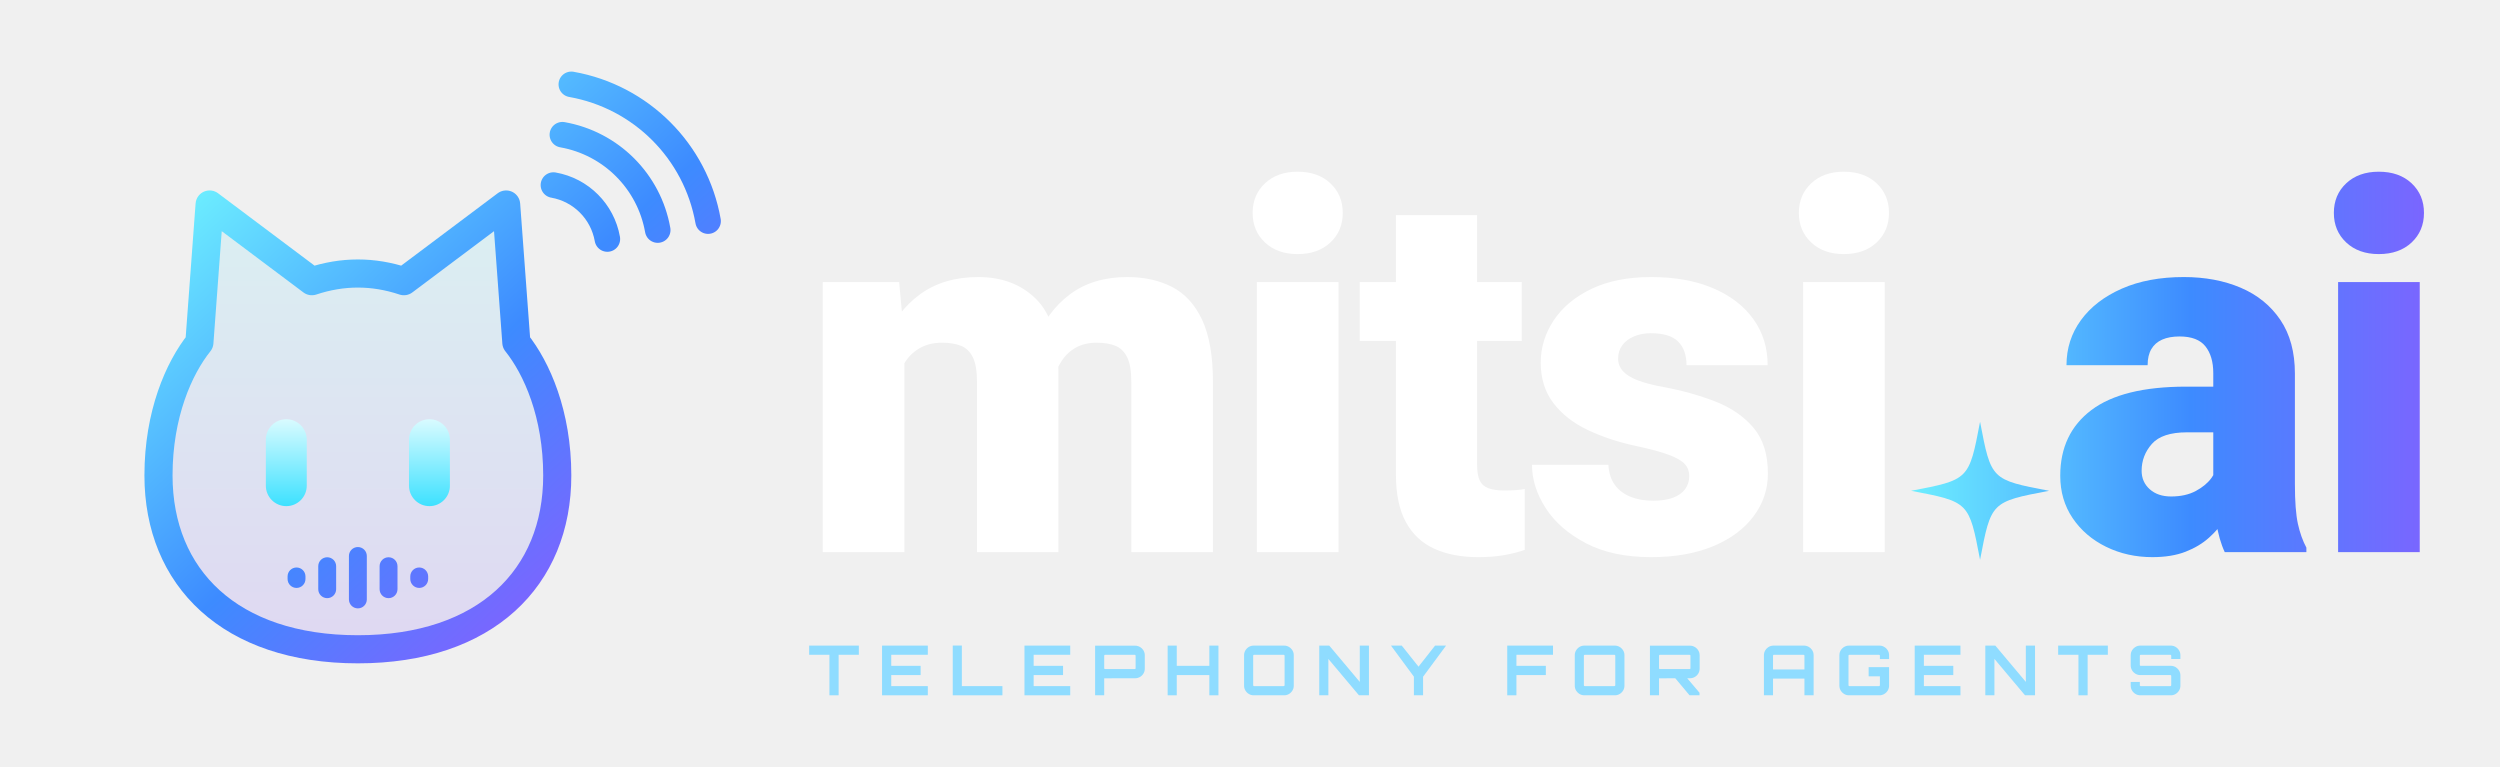
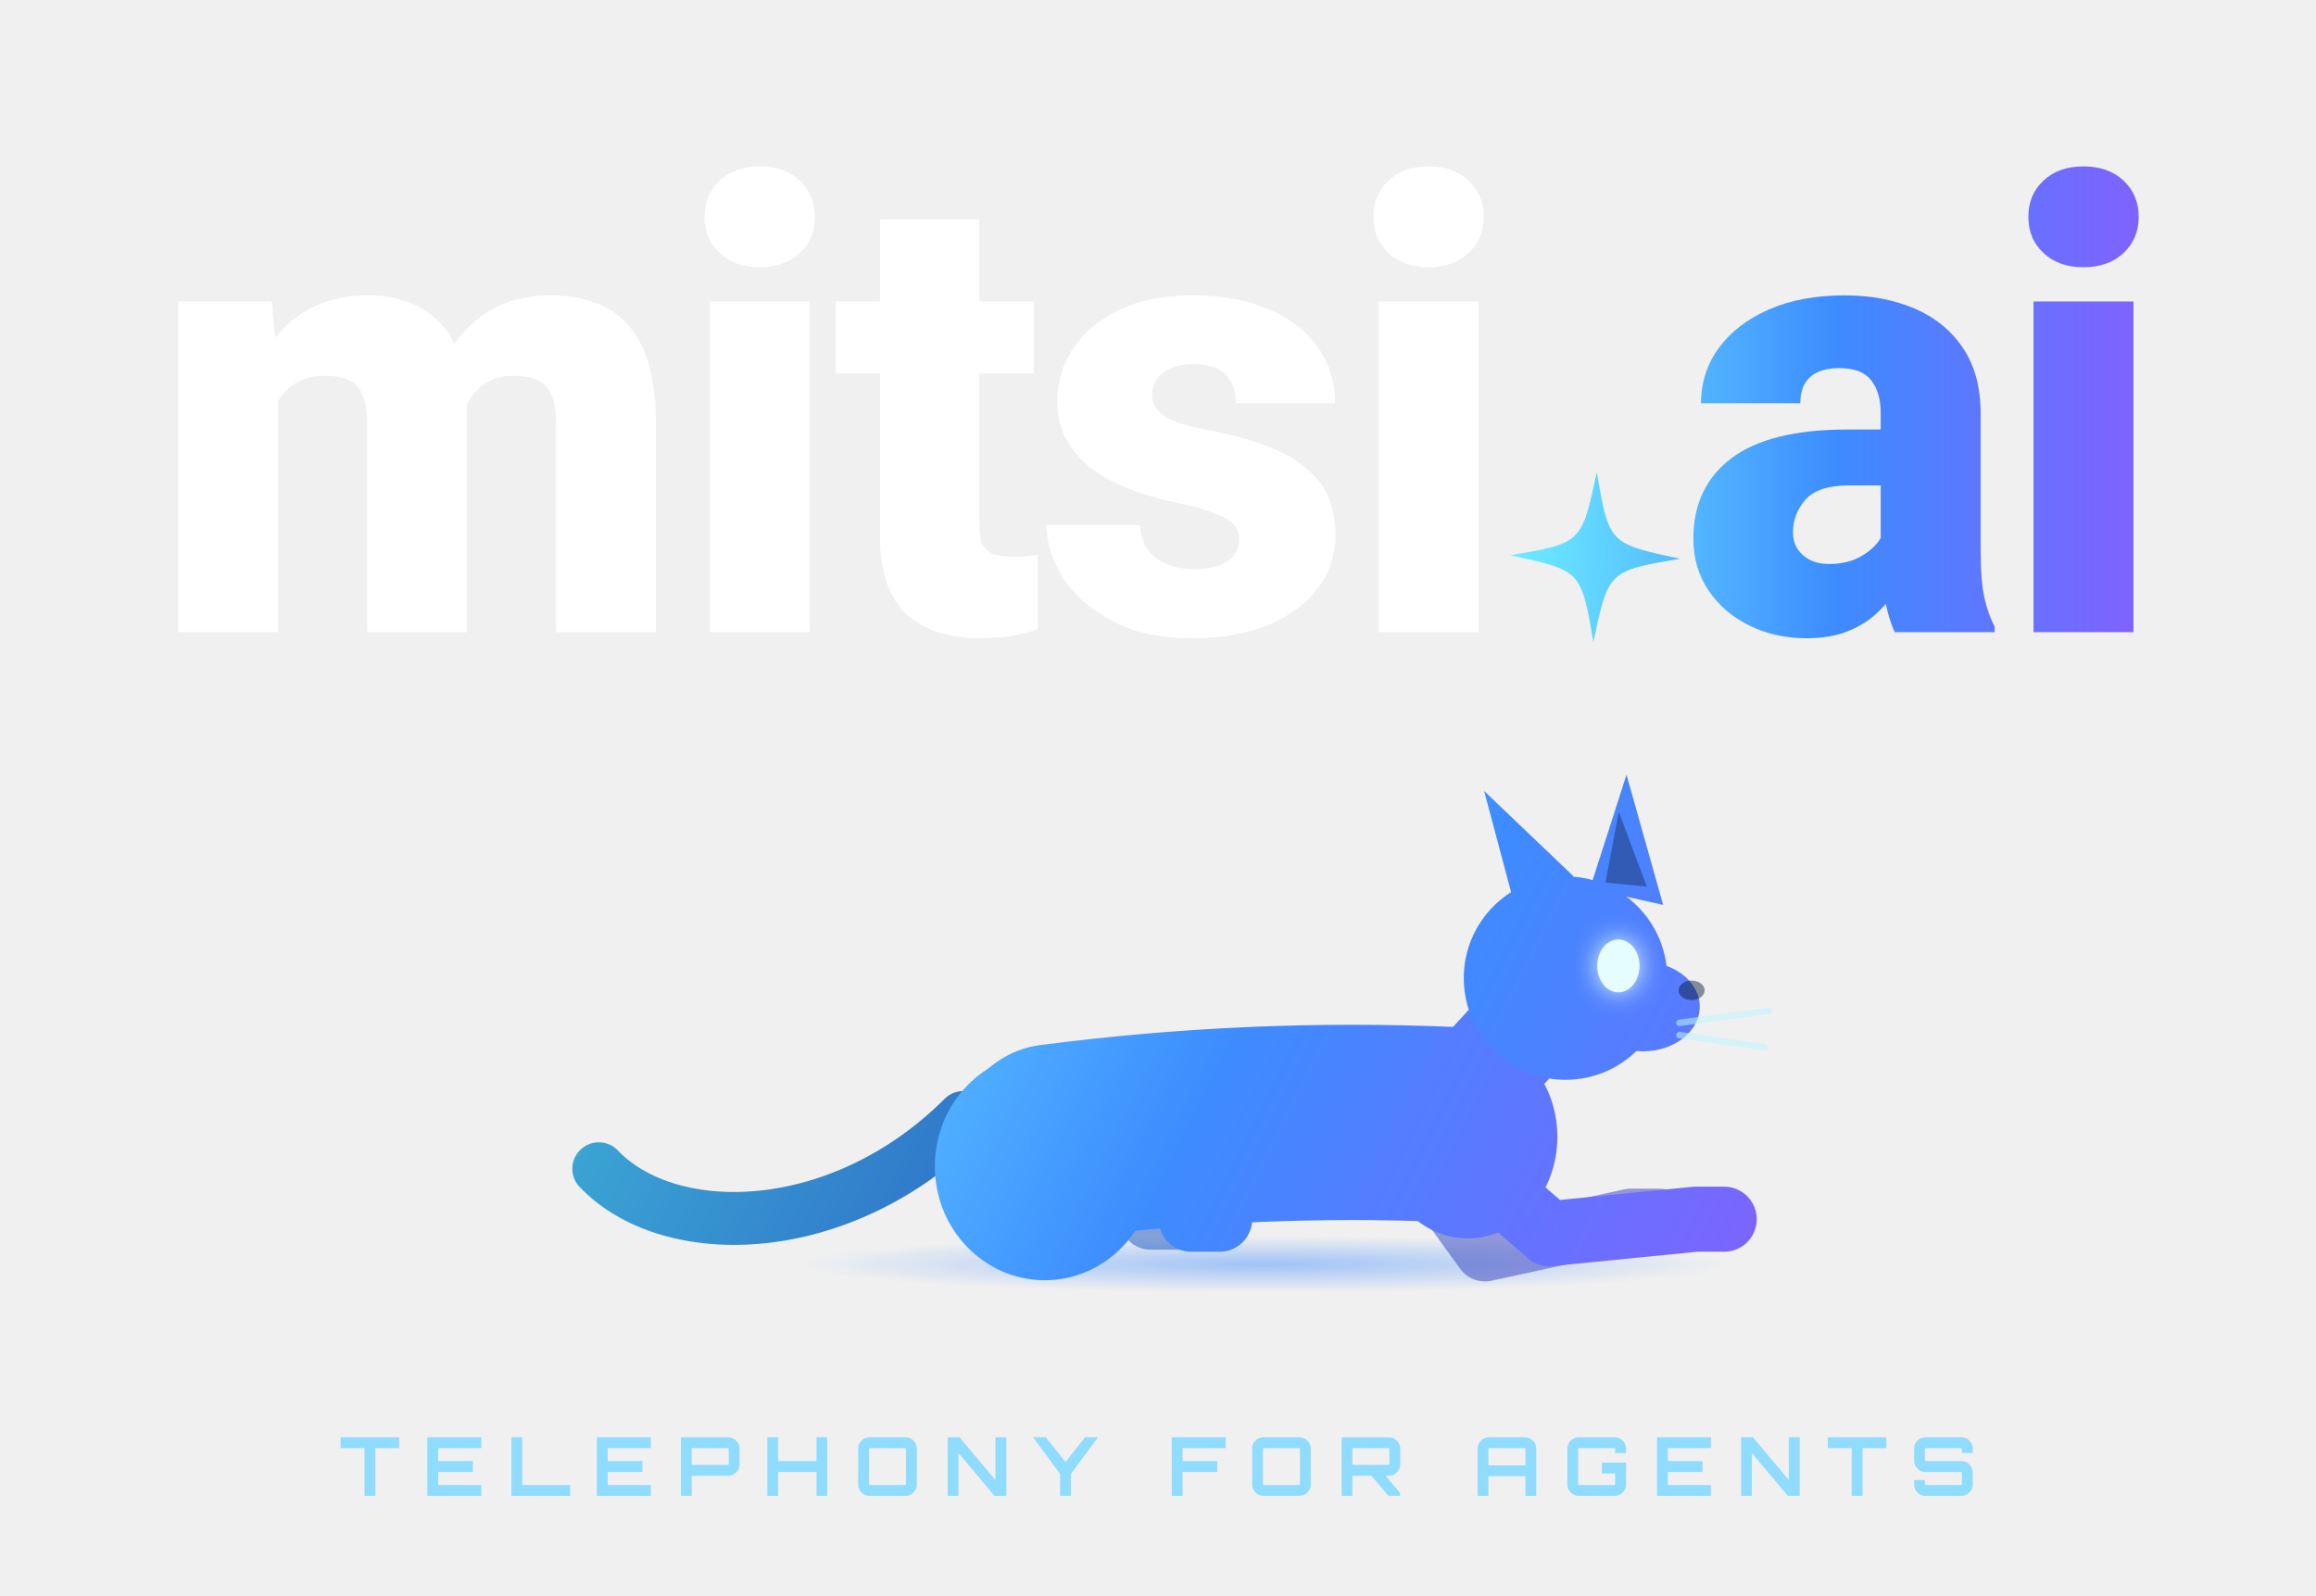
- <svg xmlns="http://www.w3.org/2000/svg" viewBox="-20 -40 978 300" role="img" aria-label="mitsi.ai">
+ <svg xmlns="http://www.w3.org/2000/svg" viewBox="-370 -400 740 510" role="img" aria-label="mitsi.ai">
  <defs>
-     <linearGradient id="gStroke" x1="40" y1="40" x2="200" y2="215" gradientUnits="userSpaceOnUse">
-       <stop offset="0" stop-color="#6ff3ff" />
-       <stop offset=".55" stop-color="#3d8bff" />
-       <stop offset="1" stop-color="#8a5cff" />
-     </linearGradient>
-     <linearGradient id="gFill" x1="0" y1="40" x2="0" y2="215" gradientUnits="userSpaceOnUse">
-       <stop offset="0" stop-color="#6ff3ff" stop-opacity=".16" />
-       <stop offset="1" stop-color="#8a5cff" stop-opacity=".16" />
-     </linearGradient>
-     <linearGradient id="gEye" x1="0" y1="124" x2="0" y2="158" gradientUnits="userSpaceOnUse">
-       <stop offset="0" stop-color="#d9fbff" />
-       <stop offset="1" stop-color="#3de1ff" />
-     </linearGradient>
-     <linearGradient id="gAi" x1="430" y1="0" x2="660" y2="0" gradientUnits="userSpaceOnUse">
+     <linearGradient id="mcG" gradientUnits="userSpaceOnUse" x1="-150" y1="-140" x2="150" y2="10">
      <stop offset="0" stop-color="#6ff3ff" />
      <stop offset=".5" stop-color="#3d8bff" />
      <stop offset="1" stop-color="#8a5cff" />
    </linearGradient>
+     <linearGradient id="mcGf" gradientUnits="userSpaceOnUse" x1="-150" y1="-140" x2="150" y2="10">
+       <stop offset="0" stop-color="#3fb6d8" />
+       <stop offset=".5" stop-color="#2a5fc4" />
+       <stop offset="1" stop-color="#5a3cc0" />
+     </linearGradient>
+     <linearGradient id="mcAi" gradientUnits="userSpaceOnUse" x1="430" y1="0" x2="650" y2="0">
+       <stop offset="0" stop-color="#6ff3ff" />
+       <stop offset=".5" stop-color="#3d8bff" />
+       <stop offset="1" stop-color="#8a5cff" />
+     </linearGradient>
+     <radialGradient id="mcSh">
+       <stop offset="0" stop-color="#3d8bff" stop-opacity=".45" />
+       <stop offset="1" stop-color="#3d8bff" stop-opacity="0" />
+     </radialGradient>
+     <filter id="mcGlow" x="-50%" y="-50%" width="200%" height="200%">
+       <feGaussianBlur stdDeviation="3" />
+       <feMerge>
+         <feMergeNode />
+         <feMergeNode in="SourceGraphic" />
+       </feMerge>
+     </filter>
  </defs>
-   <style />
-   <g class="icon">
-     <path class="head-fill" d="M120,214 C70,214 42,186 42,146 C42,122 50,104 58,94 L62,40 L102,70 C108,68 114,67 120,67 C126,67 132,68 138,70 L178,40 L182,94 C190,104 198,122 198,146 C198,186 170,214 120,214 Z" fill="url(#gFill)" />
-     <path class="head" d="M120,214 C70,214 42,186 42,146 C42,122 50,104 58,94 L62,40 L102,70 C108,68 114,67 120,67 C126,67 132,68 138,70 L178,40 L182,94 C190,104 198,122 198,146 C198,186 170,214 120,214 Z" pathLength="1" fill="none" stroke="url(#gStroke)" stroke-width="11" stroke-linejoin="round" stroke-linecap="round" />
-     <g class="eyes">
-       <rect class="eye" x="84" y="124" width="16" height="34" rx="8" fill="url(#gEye)" />
-       <rect class="eye" x="140" y="124" width="16" height="34" rx="8" fill="url(#gEye)" />
+   <g transform="translate(-322.9141 -198)">
+     <path d="M41.797 0.0H9.863V-105.664H39.746L41.797 -83.398ZM29.59 -55.762Q29.492 -70.801 34.131 -82.52Q38.77 -94.238 47.998 -100.928Q57.227 -107.617 70.703 -107.617Q84.668 -107.617 93.359 -98.975Q102.051 -90.332 102.051 -70.508V0.0H70.215V-66.309Q70.215 -72.852 68.604 -76.172Q66.992 -79.492 63.965 -80.713Q60.938 -81.934 56.543 -81.934Q51.855 -81.934 48.291 -80.078Q44.727 -78.223 42.334 -74.756Q39.941 -71.289 38.77 -66.602Q37.598 -61.914 37.598 -56.25ZM88.672 -55.957Q88.574 -70.801 93.066 -82.471Q97.559 -94.141 106.592 -100.879Q115.625 -107.617 129.004 -107.617Q139.062 -107.617 146.582 -103.711Q154.102 -99.805 158.301 -90.82Q162.5 -81.836 162.5 -66.602V0.0H130.566V-66.699Q130.566 -73.047 128.906 -76.318Q127.246 -79.59 124.268 -80.762Q121.289 -81.934 116.992 -81.934Q112.402 -81.934 108.984 -80.078Q105.566 -78.223 103.32 -74.805Q101.074 -71.387 99.902 -66.748Q98.73 -62.109 98.73 -56.543Z" fill="#ffffff" transform="translate(0 -4.904191076674913e-32) rotate(0 86.18164 0)" opacity="1" />
+     <path d="M195.609 -148.828Q203.617 -148.828 208.451 -144.287Q213.285 -139.746 213.285 -132.715Q213.285 -125.684 208.451 -121.143Q203.617 -116.602 195.609 -116.602Q187.699 -116.602 182.865 -121.143Q178.031 -125.684 178.031 -132.715Q178.031 -139.746 182.865 -144.287Q187.699 -148.828 195.609 -148.828ZM211.625 0.0H179.691V-105.664H211.625Z" fill="#ffffff" transform="translate(0 -8.586318045094636e-24) rotate(0 195.6094 0)" opacity="1" />
+     <path d="M283.309 -82.617H219.93V-105.664H283.309ZM265.828 -131.836V-34.375Q265.828 -30.273 266.854 -28.076Q267.879 -25.879 270.271 -25.0Q272.664 -24.121 276.473 -24.121Q279.109 -24.121 281.062 -24.268Q283.016 -24.414 284.48 -24.707V-0.879Q280.477 0.488 276.082 1.221Q271.688 1.953 266.316 1.953Q256.258 1.953 249.031 -1.367Q241.805 -4.688 237.947 -11.816Q234.09 -18.945 234.09 -30.371V-131.836Z" fill="#ffffff" transform="translate(0 -1.2700074854472193e-20) rotate(0 253.0352 0)" opacity="1" />
+     <path d="M333.898 1.953Q318.762 1.953 308.361 -3.516Q297.961 -8.984 292.639 -17.285Q287.316 -25.586 287.316 -34.18H317.199Q317.492 -29.297 319.787 -26.221Q322.082 -23.145 325.939 -21.631Q329.797 -20.117 334.68 -20.117Q339.367 -20.117 342.492 -21.289Q345.617 -22.461 347.229 -24.658Q348.84 -26.855 348.84 -29.785Q348.84 -32.52 347.131 -34.424Q345.422 -36.328 340.93 -38.037Q336.438 -39.746 328.137 -41.504Q317.59 -43.75 309.094 -47.803Q300.598 -51.855 295.666 -58.35Q290.734 -64.844 290.734 -74.121Q290.734 -83.008 295.812 -90.674Q300.891 -98.34 310.559 -102.979Q320.227 -107.617 333.898 -107.617Q347.961 -107.617 358.215 -103.223Q368.469 -98.828 373.986 -91.064Q379.504 -83.301 379.504 -73.145H347.766Q347.766 -79.102 344.494 -82.373Q341.223 -85.645 333.801 -85.645Q330.09 -85.645 327.16 -84.375Q324.23 -83.105 322.619 -80.908Q321.008 -78.711 321.008 -75.684Q321.008 -72.949 322.863 -70.85Q324.719 -68.75 328.625 -67.236Q332.531 -65.723 338.977 -64.551Q349.914 -62.5 359.143 -58.887Q368.371 -55.273 373.986 -48.633Q379.602 -41.992 379.602 -30.762Q379.602 -21.484 373.986 -14.014Q368.371 -6.543 358.117 -2.295Q347.863 1.953 333.898 1.953Z" fill="#ffffff" transform="translate(0 -1.73607780389392e-17) rotate(0 334.6309 0)" opacity="1" />
+     <path d="M409.293 -148.828Q417.301 -148.828 422.135 -144.287Q426.969 -139.746 426.969 -132.715Q426.969 -125.684 422.135 -121.143Q417.301 -116.602 409.293 -116.602Q401.383 -116.602 396.549 -121.143Q391.715 -125.684 391.715 -132.715Q391.715 -139.746 396.549 -144.287Q401.383 -148.828 409.293 -148.828ZM425.309 0.0H393.375V-105.664H425.309Z" fill="#ffffff" transform="translate(0 -5.028638237891815e-16) rotate(0 409.293 0)" opacity="1" />
+     <path d="M462.568,-51C466.888,-28.32 466.888,-28.32 489.568,-24C466.888,-19.68 466.888,-19.68 462.568,3C458.248,-19.68 458.248,-19.68 435.568,-24C458.248,-28.32 458.248,-28.32 462.568,-51Z" fill="url(#mcAi)" transform="translate(462.5684 -24) rotate(1.15731) scale(1.007715) translate(-462.5684 24)" opacity="1" />
+     <path d="M553.832 -70.02Q553.832 -76.66 550.756 -80.518Q547.68 -84.375 540.648 -84.375Q536.645 -84.375 533.861 -83.154Q531.078 -81.934 529.613 -79.443Q528.148 -76.953 528.148 -73.145H496.41Q496.41 -83.008 502.074 -90.771Q507.738 -98.535 518.041 -103.076Q528.344 -107.617 542.309 -107.617Q554.809 -107.617 564.623 -103.418Q574.438 -99.219 580.102 -90.82Q585.766 -82.422 585.766 -69.824V-26.66Q585.766 -16.406 586.938 -11.084Q588.109 -5.762 590.258 -1.758V0.0H558.324Q556.078 -4.785 554.955 -11.816Q553.832 -18.848 553.832 -26.367ZM557.836 -46.875H543.578Q533.812 -46.875 529.809 -42.334Q525.805 -37.793 525.805 -31.836Q525.805 -27.441 528.979 -24.609Q532.152 -21.777 537.328 -21.777Q542.992 -21.777 546.996 -23.926Q551.0 -26.074 553.148 -29.053Q555.297 -32.031 555.199 -34.473L562.719 -20.996Q561.059 -17.09 558.52 -13.086Q555.98 -9.082 552.172 -5.664Q548.363 -2.246 542.943 -0.146Q537.523 1.953 530.004 1.953Q520.141 1.953 511.889 -2.1Q503.637 -6.152 498.803 -13.33Q493.969 -20.508 493.969 -29.883Q493.969 -46.387 506.127 -55.566Q518.285 -64.746 543.188 -64.746H557.836Z" fill="url(#mcAi)" transform="translate(0 -9.565332670523128e-17) rotate(0 541.9668 0)" opacity="1" />
+     <path d="M618.582 -148.828Q626.59 -148.828 631.424 -144.287Q636.258 -139.746 636.258 -132.715Q636.258 -125.684 631.424 -121.143Q626.59 -116.602 618.582 -116.602Q610.672 -116.602 605.838 -121.143Q601.004 -125.684 601.004 -132.715Q601.004 -139.746 605.838 -144.287Q610.672 -148.828 618.582 -148.828ZM634.598 0.0H602.664V-105.664H634.598Z" fill="url(#mcAi)" transform="translate(0 -4.26678209727897e-19) rotate(0 618.582 0)" opacity="1" />
+   </g>
+   <path d="M8.164 0.0V-15.262H0.52V-18.72H19.24V-15.262H11.622V0.0ZM28.242 0.0V-18.72H45.48V-15.262H31.7V-11.102H42.776V-7.618H31.7V-3.458H45.48V0.0ZM55.132 0.0V-18.746H58.564V-3.458H73.852V0.0ZM82.412 0.0V-18.72H99.65V-15.262H85.87V-11.102H96.946V-7.618H85.87V-3.458H99.65V0.0ZM109.276 0.0V-18.694H124.356Q125.344 -18.694 126.176 -18.2Q127.008 -17.706 127.502 -16.887Q127.996 -16.068 127.996 -15.08V-10.036Q127.996 -9.048 127.502 -8.216Q127.008 -7.384 126.176 -6.903Q125.344 -6.422 124.356 -6.422L112.708 -6.396V0.0ZM113.02 -9.88H124.2Q124.33 -9.88 124.434 -9.958Q124.538 -10.036 124.538 -10.166V-14.95Q124.538 -15.08 124.434 -15.171Q124.33 -15.262 124.2 -15.262H113.02Q112.89 -15.262 112.799 -15.171Q112.708 -15.08 112.708 -14.95V-10.166Q112.708 -10.036 112.799 -9.958Q112.89 -9.88 113.02 -9.88ZM136.868 0.0V-18.72H140.3V-11.102H152.572V-18.72H156.004V0.0H152.572V-7.618H140.3V0.0ZM169.53 0.0Q168.542 0.0 167.723 -0.494Q166.904 -0.988 166.41 -1.807Q165.916 -2.626 165.916 -3.614V-15.106Q165.916 -16.094 166.41 -16.913Q166.904 -17.732 167.723 -18.226Q168.542 -18.72 169.53 -18.72H181.022Q182.01 -18.72 182.829 -18.226Q183.648 -17.732 184.142 -16.913Q184.636 -16.094 184.636 -15.106V-3.614Q184.636 -2.626 184.142 -1.807Q183.648 -0.988 182.829 -0.494Q182.01 0.0 181.022 0.0ZM169.66 -3.458H180.84Q180.97 -3.458 181.074 -3.549Q181.178 -3.64 181.178 -3.77V-14.95Q181.178 -15.08 181.074 -15.171Q180.97 -15.262 180.84 -15.262H169.66Q169.53 -15.262 169.439 -15.171Q169.348 -15.08 169.348 -14.95V-3.77Q169.348 -3.64 169.439 -3.549Q169.53 -3.458 169.66 -3.458ZM194.496 0.0V-18.72H198.266L209.758 -5.044V-18.72H213.216V0.0H209.446L197.928 -13.702V0.0ZM230.408 0.0V-7.02L221.776 -18.72H225.832L232.15 -10.79L238.39 -18.72H242.524L233.866 -6.994V0.0ZM266.092 0.0V-18.72H283.33V-15.262H269.55V-11.102H280.626V-7.618H269.55V0.0ZM295.4 0.0Q294.412 0.0 293.593 -0.494Q292.774 -0.988 292.28 -1.807Q291.786 -2.626 291.786 -3.614V-15.106Q291.786 -16.094 292.28 -16.913Q292.774 -17.732 293.593 -18.226Q294.412 -18.72 295.4 -18.72H306.892Q307.88 -18.72 308.699 -18.226Q309.518 -17.732 310.012 -16.913Q310.506 -16.094 310.506 -15.106V-3.614Q310.506 -2.626 310.012 -1.807Q309.518 -0.988 308.699 -0.494Q307.88 0.0 306.892 0.0ZM295.53 -3.458H306.71Q306.84 -3.458 306.944 -3.549Q307.048 -3.64 307.048 -3.77V-14.95Q307.048 -15.08 306.944 -15.171Q306.84 -15.262 306.71 -15.262H295.53Q295.4 -15.262 295.309 -15.171Q295.218 -15.08 295.218 -14.95V-3.77Q295.218 -3.64 295.309 -3.549Q295.4 -3.458 295.53 -3.458ZM335.29 0.0 329.648 -6.734H334.146L339.034 -0.962V0.0ZM320.366 0.0V-18.694H335.446Q336.434 -18.694 337.266 -18.2Q338.098 -17.706 338.592 -16.887Q339.086 -16.068 339.086 -15.08V-10.036Q339.086 -9.048 338.592 -8.216Q338.098 -7.384 337.266 -6.903Q336.434 -6.422 335.446 -6.422L323.798 -6.396V0.0ZM324.11 -9.88H335.29Q335.42 -9.88 335.524 -9.958Q335.628 -10.036 335.628 -10.166V-14.95Q335.628 -15.08 335.524 -15.171Q335.42 -15.262 335.29 -15.262H324.11Q323.98 -15.262 323.889 -15.171Q323.798 -15.08 323.798 -14.95V-10.166Q323.798 -10.036 323.889 -9.958Q323.98 -9.88 324.11 -9.88ZM363.824 0.0V-15.106Q363.824 -16.094 364.318 -16.913Q364.812 -17.732 365.631 -18.226Q366.45 -18.72 367.438 -18.72H378.904Q379.892 -18.72 380.724 -18.226Q381.556 -17.732 382.05 -16.913Q382.544 -16.094 382.544 -15.106V0.0H379.086V-6.292H367.256V0.0H363.824ZM367.256 -9.724H379.086V-14.95Q379.086 -15.08 378.982 -15.171Q378.878 -15.262 378.748 -15.262H367.568Q367.438 -15.262 367.347 -15.171Q367.256 -15.08 367.256 -14.95V-9.724ZM396.122 0.0Q395.134 0.0 394.315 -0.494Q393.496 -0.988 393.002 -1.807Q392.508 -2.626 392.508 -3.614V-15.106Q392.508 -16.094 393.002 -16.913Q393.496 -17.732 394.315 -18.226Q395.134 -18.72 396.122 -18.72H407.588Q408.576 -18.72 409.408 -18.226Q410.24 -17.732 410.734 -16.913Q411.228 -16.094 411.228 -15.106V-13.65H407.77V-14.95Q407.77 -15.08 407.666 -15.171Q407.562 -15.262 407.432 -15.262H396.252Q396.122 -15.262 396.031 -15.171Q395.94 -15.08 395.94 -14.95V-3.77Q395.94 -3.64 396.031 -3.549Q396.122 -3.458 396.252 -3.458H407.432Q407.562 -3.458 407.666 -3.549Q407.77 -3.64 407.77 -3.77V-7.15H403.532V-10.608H411.228V-3.614Q411.228 -2.626 410.734 -1.807Q410.24 -0.988 409.408 -0.494Q408.576 0.0 407.588 0.0ZM421.14 0.0V-18.72H438.378V-15.262H424.598V-11.102H435.674V-7.618H424.598V-3.458H438.378V0.0ZM448.004 0.0V-18.72H451.774L463.266 -5.044V-18.72H466.724V0.0H462.954L451.436 -13.702V0.0ZM483.344 0.0V-15.262H475.7V-18.72H494.42V-15.262H486.802V0.0ZM506.906 0.0Q505.918 0.0 505.099 -0.494Q504.28 -0.988 503.786 -1.807Q503.292 -2.626 503.292 -3.614V-5.044H506.724V-3.77Q506.724 -3.64 506.815 -3.549Q506.906 -3.458 507.036 -3.458H518.242Q518.372 -3.458 518.463 -3.549Q518.554 -3.64 518.554 -3.77V-7.332Q518.554 -7.462 518.463 -7.54Q518.372 -7.618 518.242 -7.618H506.906Q505.918 -7.618 505.099 -8.112Q504.28 -8.606 503.786 -9.425Q503.292 -10.244 503.292 -11.258V-15.106Q503.292 -16.094 503.786 -16.913Q504.28 -17.732 505.099 -18.226Q505.918 -18.72 506.906 -18.72H518.398Q519.386 -18.72 520.205 -18.226Q521.024 -17.732 521.518 -16.913Q522.012 -16.094 522.012 -15.106V-13.676H518.554V-14.95Q518.554 -15.08 518.463 -15.171Q518.372 -15.262 518.242 -15.262H507.036Q506.906 -15.262 506.815 -15.171Q506.724 -15.08 506.724 -14.95V-11.388Q506.724 -11.258 506.815 -11.18Q506.906 -11.102 507.036 -11.102H518.398Q519.386 -11.102 520.205 -10.608Q521.024 -10.114 521.518 -9.295Q522.012 -8.476 522.012 -7.462V-3.614Q522.012 -2.626 521.518 -1.807Q521.024 -0.988 520.205 -0.494Q519.386 0.0 518.398 0.0Z" fill="#8fdcff" transform="translate(-261.695 78)" opacity="1" />
+   <ellipse cx="34" cy="4" rx="150" ry="9" fill="url(#mcSh)" opacity="1" />
+   <g transform="translate(34 0) scale(1.3)" opacity="1">
+     <g opacity="0.55">
+       <path fill="none" stroke="url(#mcGf)" stroke-width="15" stroke-linecap="round" stroke-linejoin="round" d="M-58,-21 L-24.358,-39.815 L-28,-8 l7,0" />
+       <path fill="none" stroke="url(#mcGf)" stroke-width="15" stroke-linecap="round" stroke-linejoin="round" d="M36,-25.263 L54.201,-0.203 L90,-8 l7,0" />
    </g>
-     <g class="mouth">
-       <rect class="bar" style="--i:0" x="92.5" y="182.0" width="7" height="8" rx="3.5" fill="url(#gStroke)" />
-       <rect class="bar" style="--i:1" x="104.5" y="178.0" width="7" height="16" rx="3.5" fill="url(#gStroke)" />
-       <rect class="bar" style="--i:2" x="116.5" y="174.0" width="7" height="24" rx="3.5" fill="url(#gStroke)" />
-       <rect class="bar" style="--i:3" x="128.5" y="178.0" width="7" height="16" rx="3.5" fill="url(#gStroke)" />
-       <rect class="bar" style="--i:4" x="140.5" y="182.0" width="7" height="8" rx="3.5" fill="url(#gStroke)" />
+     <path fill="none" stroke="url(#mcGf)" stroke-width="13" stroke-linecap="round" d="M-74,-33 C-104,-3 -146,-2 -163.602,-20.401" />
+     <g fill="url(#mcG)">
+       <path fill="none" stroke="url(#mcG)" stroke-width="48" stroke-linecap="round" d="M-52,-27 Q-3,-33.379 46,-31.263" />
+       <ellipse rx="27" ry="28" cx="-54" cy="-21" />
+       <ellipse rx="22" ry="25" cx="50" cy="-28.263" />
+       <path fill="none" stroke="url(#mcG)" stroke-width="26" stroke-linecap="round" d="M42,-31.263 L64,-55.263" />
    </g>
-     <g class="arcs" fill="none" stroke="url(#gStroke)" stroke-width="10" stroke-linecap="round">
-       <path class="arc" style="--i:0" d="M196.5,32.4 A26,26 0 0 1 217.6,53.5" />
-       <path class="arc" style="--i:1" d="M200.0,12.7 A46,46 0 0 1 237.3,50.0" />
-       <path class="arc" style="--i:2" d="M203.5,-7.0 A66,66 0 0 1 257.0,46.5" />
-     </g>
-   </g>
-   <g transform="translate(292.0 176)">
-     <g class="word">
-       <path class="ch" style="--i:0" d="M41.797 0.0H9.863V-105.664H39.746L41.797 -83.398ZM29.59 -55.762Q29.492 -70.801 34.131 -82.52Q38.77 -94.238 47.998 -100.928Q57.227 -107.617 70.703 -107.617Q84.668 -107.617 93.359 -98.975Q102.051 -90.332 102.051 -70.508V0.0H70.215V-66.309Q70.215 -72.852 68.604 -76.172Q66.992 -79.492 63.965 -80.713Q60.938 -81.934 56.543 -81.934Q51.855 -81.934 48.291 -80.078Q44.727 -78.223 42.334 -74.756Q39.941 -71.289 38.77 -66.602Q37.598 -61.914 37.598 -56.25ZM88.672 -55.957Q88.574 -70.801 93.066 -82.471Q97.559 -94.141 106.592 -100.879Q115.625 -107.617 129.004 -107.617Q139.062 -107.617 146.582 -103.711Q154.102 -99.805 158.301 -90.82Q162.5 -81.836 162.5 -66.602V0.0H130.566V-66.699Q130.566 -73.047 128.906 -76.318Q127.246 -79.59 124.268 -80.762Q121.289 -81.934 116.992 -81.934Q112.402 -81.934 108.984 -80.078Q105.566 -78.223 103.32 -74.805Q101.074 -71.387 99.902 -66.748Q98.73 -62.109 98.73 -56.543Z" fill="#ffffff" />
-       <path class="ch" style="--i:1" d="M195.609 -148.828Q203.617 -148.828 208.451 -144.287Q213.285 -139.746 213.285 -132.715Q213.285 -125.684 208.451 -121.143Q203.617 -116.602 195.609 -116.602Q187.699 -116.602 182.865 -121.143Q178.031 -125.684 178.031 -132.715Q178.031 -139.746 182.865 -144.287Q187.699 -148.828 195.609 -148.828ZM211.625 0.0H179.691V-105.664H211.625Z" fill="#ffffff" />
-       <path class="ch" style="--i:2" d="M283.309 -82.617H219.93V-105.664H283.309ZM265.828 -131.836V-34.375Q265.828 -30.273 266.854 -28.076Q267.879 -25.879 270.271 -25.0Q272.664 -24.121 276.473 -24.121Q279.109 -24.121 281.062 -24.268Q283.016 -24.414 284.48 -24.707V-0.879Q280.477 0.488 276.082 1.221Q271.688 1.953 266.316 1.953Q256.258 1.953 249.031 -1.367Q241.805 -4.688 237.947 -11.816Q234.09 -18.945 234.09 -30.371V-131.836Z" fill="#ffffff" />
-       <path class="ch" style="--i:3" d="M333.898 1.953Q318.762 1.953 308.361 -3.516Q297.961 -8.984 292.639 -17.285Q287.316 -25.586 287.316 -34.18H317.199Q317.492 -29.297 319.787 -26.221Q322.082 -23.145 325.939 -21.631Q329.797 -20.117 334.68 -20.117Q339.367 -20.117 342.492 -21.289Q345.617 -22.461 347.229 -24.658Q348.84 -26.855 348.84 -29.785Q348.84 -32.52 347.131 -34.424Q345.422 -36.328 340.93 -38.037Q336.438 -39.746 328.137 -41.504Q317.59 -43.75 309.094 -47.803Q300.598 -51.855 295.666 -58.35Q290.734 -64.844 290.734 -74.121Q290.734 -83.008 295.812 -90.674Q300.891 -98.34 310.559 -102.979Q320.227 -107.617 333.898 -107.617Q347.961 -107.617 358.215 -103.223Q368.469 -98.828 373.986 -91.064Q379.504 -83.301 379.504 -73.145H347.766Q347.766 -79.102 344.494 -82.373Q341.223 -85.645 333.801 -85.645Q330.09 -85.645 327.16 -84.375Q324.23 -83.105 322.619 -80.908Q321.008 -78.711 321.008 -75.684Q321.008 -72.949 322.863 -70.85Q324.719 -68.75 328.625 -67.236Q332.531 -65.723 338.977 -64.551Q349.914 -62.5 359.143 -58.887Q368.371 -55.273 373.986 -48.633Q379.602 -41.992 379.602 -30.762Q379.602 -21.484 373.986 -14.014Q368.371 -6.543 358.117 -2.295Q347.863 1.953 333.898 1.953Z" fill="#ffffff" />
-       <path class="ch" style="--i:4" d="M409.293 -148.828Q417.301 -148.828 422.135 -144.287Q426.969 -139.746 426.969 -132.715Q426.969 -125.684 422.135 -121.143Q417.301 -116.602 409.293 -116.602Q401.383 -116.602 396.549 -121.143Q391.715 -125.684 391.715 -132.715Q391.715 -139.746 396.549 -144.287Q401.383 -148.828 409.293 -148.828ZM425.309 0.0H393.375V-105.664H425.309Z" fill="#ffffff" />
-       <path class="spark" d="M462.6,-51 C466.92,-28.32 466.92,-28.32 489.6,-24 C466.92,-19.68 466.92,-19.68 462.6,3 C458.28,-19.68 458.28,-19.68 435.6,-24 C458.28,-28.32 458.28,-28.32 462.6,-51 Z" fill="url(#gAi)" />
-       <path class="ch" style="--i:6" d="M553.832 -70.02Q553.832 -76.66 550.756 -80.518Q547.68 -84.375 540.648 -84.375Q536.645 -84.375 533.861 -83.154Q531.078 -81.934 529.613 -79.443Q528.148 -76.953 528.148 -73.145H496.41Q496.41 -83.008 502.074 -90.771Q507.738 -98.535 518.041 -103.076Q528.344 -107.617 542.309 -107.617Q554.809 -107.617 564.623 -103.418Q574.438 -99.219 580.102 -90.82Q585.766 -82.422 585.766 -69.824V-26.66Q585.766 -16.406 586.938 -11.084Q588.109 -5.762 590.258 -1.758V0.0H558.324Q556.078 -4.785 554.955 -11.816Q553.832 -18.848 553.832 -26.367ZM557.836 -46.875H543.578Q533.812 -46.875 529.809 -42.334Q525.805 -37.793 525.805 -31.836Q525.805 -27.441 528.979 -24.609Q532.152 -21.777 537.328 -21.777Q542.992 -21.777 546.996 -23.926Q551.0 -26.074 553.148 -29.053Q555.297 -32.031 555.199 -34.473L562.719 -20.996Q561.059 -17.09 558.52 -13.086Q555.98 -9.082 552.172 -5.664Q548.363 -2.246 542.943 -0.146Q537.523 1.953 530.004 1.953Q520.141 1.953 511.889 -2.1Q503.637 -6.152 498.803 -13.33Q493.969 -20.508 493.969 -29.883Q493.969 -46.387 506.127 -55.566Q518.285 -64.746 543.188 -64.746H557.836Z" fill="url(#gAi)" />
-       <path class="ch" style="--i:7" d="M618.582 -148.828Q626.59 -148.828 631.424 -144.287Q636.258 -139.746 636.258 -132.715Q636.258 -125.684 631.424 -121.143Q626.59 -116.602 618.582 -116.602Q610.672 -116.602 605.838 -121.143Q601.004 -125.684 601.004 -132.715Q601.004 -139.746 605.838 -144.287Q610.672 -148.828 618.582 -148.828ZM634.598 0.0H602.664V-105.664H634.598Z" fill="url(#gAi)" />
-     </g>
-   </g>
-   <g transform="translate(296.0 232)">
-     <g class="tag" fill="#8fdcff">
-       <path d="M8.478 0.0V-15.849H0.54V-19.44H19.98V-15.849H12.069V0.0Z" />
-       <path d="M29.059 0.0V-19.44H46.96V-15.849H32.65V-11.529H44.152V-7.911H32.65V-3.591H46.96V0.0Z" />
-       <path d="M56.714 0.0V-19.467H60.278V-3.591H76.154V0.0Z" />
-       <path d="M84.774 0.0V-19.44H102.675V-15.849H88.365V-11.529H99.867V-7.911H88.365V-3.591H102.675V0.0Z" />
-       <path d="M112.402 0.0V-19.413H128.062Q129.088 -19.413 129.952 -18.9Q130.816 -18.387 131.329 -17.537Q131.842 -16.686 131.842 -15.66V-10.422Q131.842 -9.396 131.329 -8.532Q130.816 -7.668 129.952 -7.168Q129.088 -6.669 128.062 -6.669L115.966 -6.642V0.0ZM116.29 -10.26H127.9Q128.035 -10.26 128.143 -10.341Q128.251 -10.422 128.251 -10.557V-15.525Q128.251 -15.66 128.143 -15.755Q128.035 -15.849 127.9 -15.849H116.29Q116.155 -15.849 116.06 -15.755Q115.966 -15.66 115.966 -15.525V-10.557Q115.966 -10.422 116.06 -10.341Q116.155 -10.26 116.29 -10.26Z" />
-       <path d="M140.786 0.0V-19.44H144.35V-11.529H157.094V-19.44H160.658V0.0H157.094V-7.911H144.35V0.0Z" />
-       <path d="M174.435 0.0Q173.409 0.0 172.559 -0.513Q171.708 -1.026 171.195 -1.877Q170.682 -2.727 170.682 -3.753V-15.687Q170.682 -16.713 171.195 -17.564Q171.708 -18.414 172.559 -18.927Q173.409 -19.44 174.435 -19.44H186.369Q187.395 -19.44 188.245 -18.927Q189.096 -18.414 189.609 -17.564Q190.122 -16.713 190.122 -15.687V-3.753Q190.122 -2.727 189.609 -1.877Q189.096 -1.026 188.245 -0.513Q187.395 0.0 186.369 0.0ZM174.57 -3.591H186.18Q186.315 -3.591 186.423 -3.685Q186.531 -3.78 186.531 -3.915V-15.525Q186.531 -15.66 186.423 -15.755Q186.315 -15.849 186.18 -15.849H174.57Q174.435 -15.849 174.341 -15.755Q174.246 -15.66 174.246 -15.525V-3.915Q174.246 -3.78 174.341 -3.685Q174.435 -3.591 174.57 -3.591Z" />
-       <path d="M200.092 0.0V-19.44H204.007L215.941 -5.238V-19.44H219.532V0.0H215.617L203.656 -14.229V0.0Z" />
-       <path d="M237.116 0.0V-7.29L228.152 -19.44H232.364L238.925 -11.205L245.405 -19.44H249.698L240.707 -7.263V0.0Z" />
-       <path d="M273.634 0.0V-19.44H291.535V-15.849H277.225V-11.529H288.727V-7.911H277.225V0.0Z" />
-       <path d="M303.8 0.0Q302.774 0.0 301.924 -0.513Q301.073 -1.026 300.56 -1.877Q300.047 -2.727 300.047 -3.753V-15.687Q300.047 -16.713 300.56 -17.564Q301.073 -18.414 301.924 -18.927Q302.774 -19.44 303.8 -19.44H315.734Q316.76 -19.44 317.611 -18.927Q318.461 -18.414 318.974 -17.564Q319.487 -16.713 319.487 -15.687V-3.753Q319.487 -2.727 318.974 -1.877Q318.461 -1.026 317.611 -0.513Q316.76 0.0 315.734 0.0ZM303.935 -3.591H315.545Q315.68 -3.591 315.788 -3.685Q315.896 -3.78 315.896 -3.915V-15.525Q315.896 -15.66 315.788 -15.755Q315.68 -15.849 315.545 -15.849H303.935Q303.8 -15.849 303.706 -15.755Q303.611 -15.66 303.611 -15.525V-3.915Q303.611 -3.78 303.706 -3.685Q303.8 -3.591 303.935 -3.591Z" />
-       <path d="M344.955 0.0 339.096 -6.993H343.767L348.843 -0.999V0.0ZM329.457 0.0V-19.413H345.117Q346.143 -19.413 347.007 -18.9Q347.871 -18.387 348.384 -17.537Q348.897 -16.686 348.897 -15.66V-10.422Q348.897 -9.396 348.384 -8.532Q347.871 -7.668 347.007 -7.168Q346.143 -6.669 345.117 -6.669L333.021 -6.642V0.0ZM333.345 -10.26H344.955Q345.09 -10.26 345.198 -10.341Q345.306 -10.422 345.306 -10.557V-15.525Q345.306 -15.66 345.198 -15.755Q345.09 -15.849 344.955 -15.849H333.345Q333.21 -15.849 333.116 -15.755Q333.021 -15.66 333.021 -15.525V-10.557Q333.021 -10.422 333.116 -10.341Q333.21 -10.26 333.345 -10.26Z" />
-       <path d="M374.048 0.0V-15.687Q374.048 -16.713 374.561 -17.564Q375.074 -18.414 375.925 -18.927Q376.775 -19.44 377.801 -19.44H389.708Q390.734 -19.44 391.598 -18.927Q392.462 -18.414 392.975 -17.564Q393.488 -16.713 393.488 -15.687V0.0H389.897V-6.534H377.612V0.0H374.048ZM377.612 -10.098H389.897V-15.525Q389.897 -15.66 389.789 -15.755Q389.681 -15.849 389.546 -15.849H377.936Q377.801 -15.849 377.707 -15.755Q377.612 -15.66 377.612 -15.525V-10.098Z" />
-       <path d="M407.319 0.0Q406.293 0.0 405.442 -0.513Q404.592 -1.026 404.079 -1.877Q403.566 -2.727 403.566 -3.753V-15.687Q403.566 -16.713 404.079 -17.564Q404.592 -18.414 405.442 -18.927Q406.293 -19.44 407.319 -19.44H419.226Q420.252 -19.44 421.116 -18.927Q421.98 -18.414 422.493 -17.564Q423.006 -16.713 423.006 -15.687V-14.175H419.415V-15.525Q419.415 -15.66 419.307 -15.755Q419.199 -15.849 419.064 -15.849H407.454Q407.319 -15.849 407.225 -15.755Q407.13 -15.66 407.13 -15.525V-3.915Q407.13 -3.78 407.225 -3.685Q407.319 -3.591 407.454 -3.591H419.064Q419.199 -3.591 419.307 -3.685Q419.415 -3.78 419.415 -3.915V-7.425H415.014V-11.016H423.006V-3.753Q423.006 -2.727 422.493 -1.877Q421.98 -1.026 421.116 -0.513Q420.252 0.0 419.226 0.0Z" />
-       <path d="M433.03 0.0V-19.44H450.931V-15.849H436.621V-11.529H448.123V-7.911H436.621V-3.591H450.931V0.0Z" />
-       <path d="M460.658 0.0V-19.44H464.573L476.507 -5.238V-19.44H480.098V0.0H476.183L464.222 -14.229V0.0Z" />
-       <path d="M497.088 0.0V-15.849H489.15V-19.44H508.59V-15.849H500.679V0.0Z" />
-       <path d="M521.287 0.0Q520.261 0.0 519.411 -0.513Q518.56 -1.026 518.047 -1.877Q517.534 -2.727 517.534 -3.753V-5.238H521.098V-3.915Q521.098 -3.78 521.193 -3.685Q521.287 -3.591 521.422 -3.591H533.059Q533.194 -3.591 533.289 -3.685Q533.383 -3.78 533.383 -3.915V-7.614Q533.383 -7.749 533.289 -7.83Q533.194 -7.911 533.059 -7.911H521.287Q520.261 -7.911 519.411 -8.424Q518.56 -8.937 518.047 -9.787Q517.534 -10.638 517.534 -11.691V-15.687Q517.534 -16.713 518.047 -17.564Q518.56 -18.414 519.411 -18.927Q520.261 -19.44 521.287 -19.44H533.221Q534.247 -19.44 535.098 -18.927Q535.948 -18.414 536.461 -17.564Q536.974 -16.713 536.974 -15.687V-14.202H533.383V-15.525Q533.383 -15.66 533.289 -15.755Q533.194 -15.849 533.059 -15.849H521.422Q521.287 -15.849 521.193 -15.755Q521.098 -15.66 521.098 -15.525V-11.826Q521.098 -11.691 521.193 -11.61Q521.287 -11.529 521.422 -11.529H533.221Q534.247 -11.529 535.098 -11.016Q535.948 -10.503 536.461 -9.652Q536.974 -8.802 536.974 -7.749V-3.753Q536.974 -2.727 536.461 -1.877Q535.948 -1.026 535.098 -0.513Q534.247 0.0 533.221 0.0Z" />
+     <path fill="none" stroke="url(#mcG)" stroke-width="16" stroke-linecap="round" stroke-linejoin="round" d="M-48,-21 L-14.358,-39.815 L-18,-8 l7,0" />
+     <path fill="none" stroke="url(#mcG)" stroke-width="16" stroke-linecap="round" stroke-linejoin="round" d="M46,-25.263 L70.003,-4.432 L106,-8 l7,0" />
+     <g transform="translate(74 -67.26282) rotate(-2.6942229581241772e-15)">
+       <g fill="url(#mcG)">
+         <path d="M-12,-16 L-20,-46 L2,-25 Z" />
+         <path d="M6,-22 L15,-50 L24,-18 Z" />
+         <circle cx="0" cy="0" r="25" />
+         <ellipse cx="19" cy="7" rx="14" ry="11" />
+       </g>
+       <path d="M10,-24 L15,-41 L20,-22 Z" fill="#03122b" opacity="0.35" transform="rotate(-5.753106 15 -22)" />
+       <ellipse cx="13" cy="-3" rx="5.2" ry="6.5" fill="#e6fdff" filter="url(#mcGlow)" />
+       <ellipse cx="31" cy="3" rx="3.2" ry="2.4" fill="#03122b" opacity="0.45" />
+       <path d="M28,11 L50,8 M28,14 L49,17" stroke="#bff4ff" stroke-width="1.6" opacity="0.55" stroke-linecap="round" />
    </g>
  </g>
</svg>
